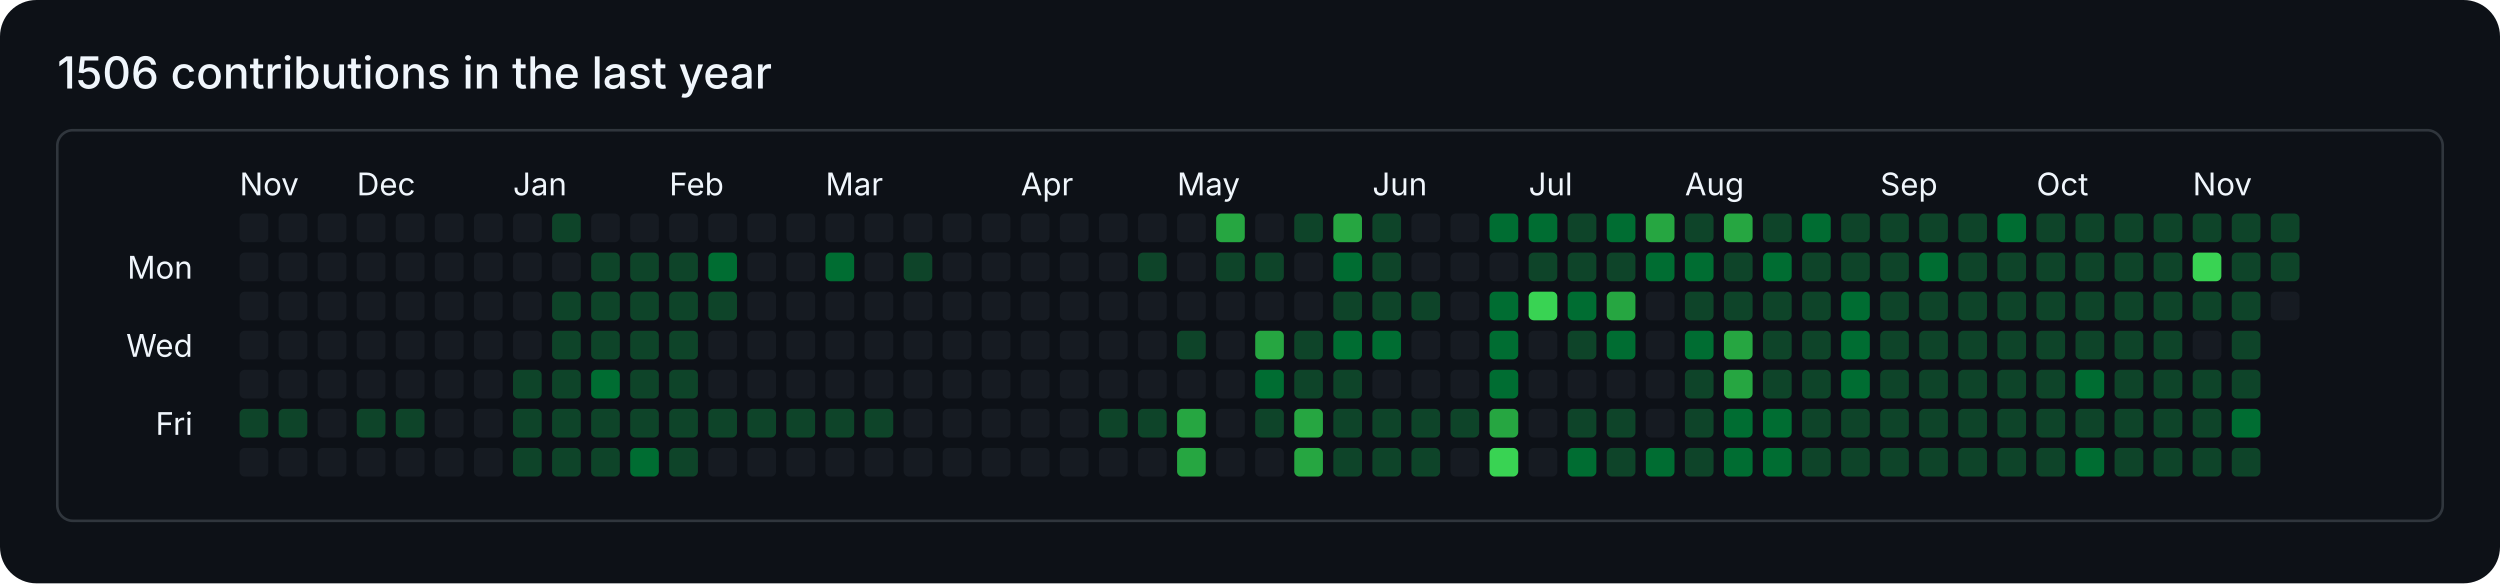
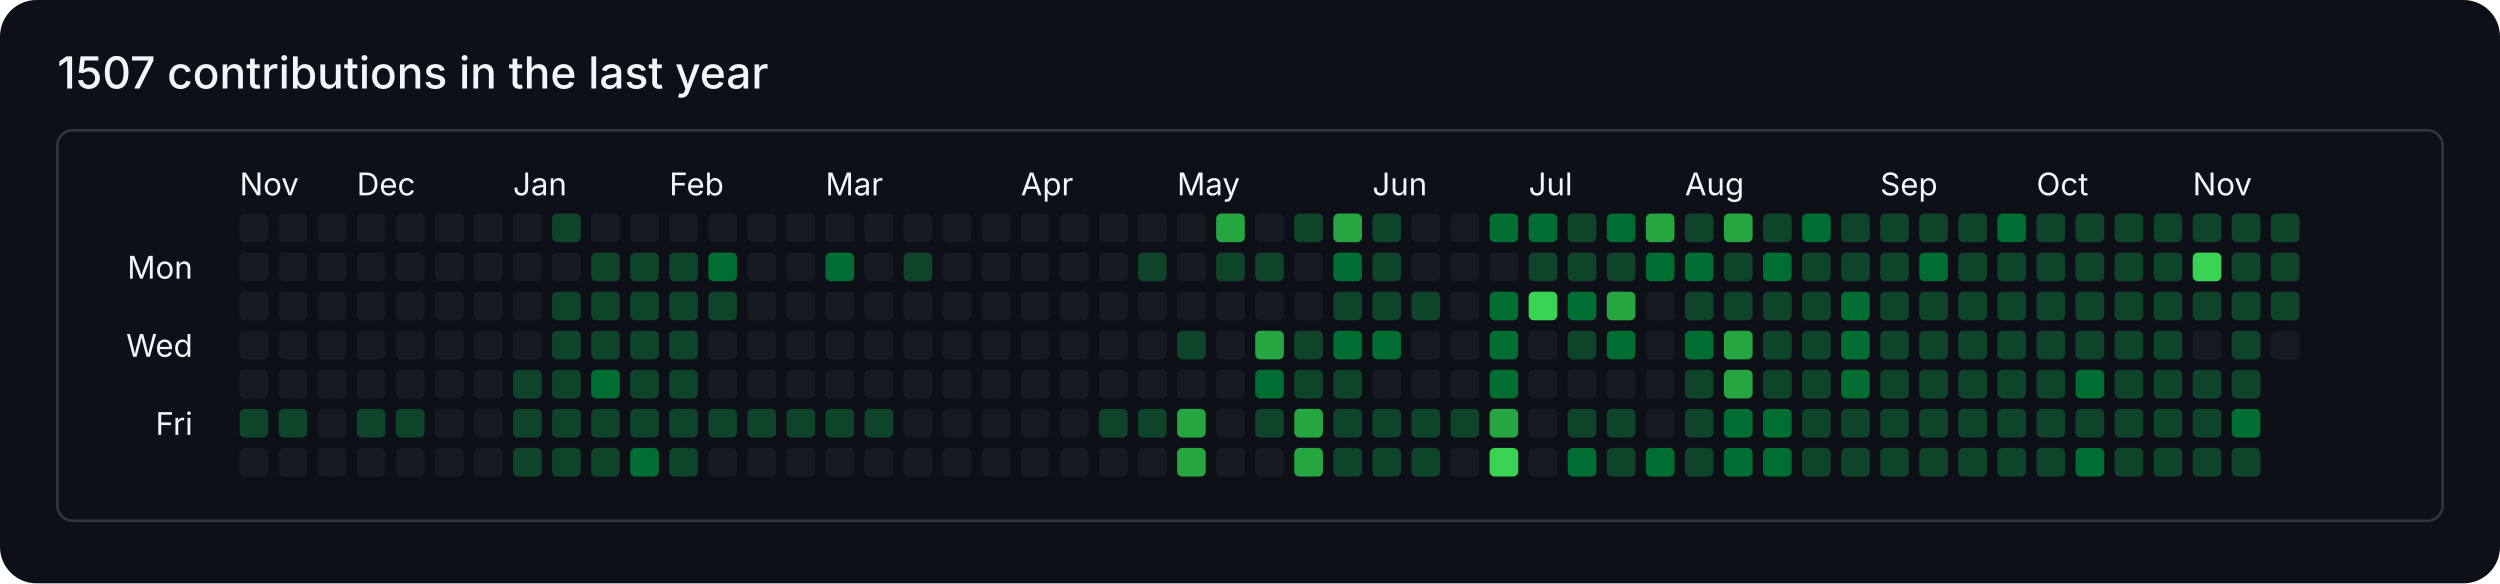
<svg xmlns="http://www.w3.org/2000/svg" width="1200" height="280" viewBox="0 0 960 224" fill="none" role="img" aria-label="AleksZyro GitHub contribution calendar">
  <style>
    .title { font: 500 17px -apple-system, BlinkMacSystemFont, 'Segoe UI', sans-serif; fill: #f0f6fc; }
    .month-label, .weekday-label, .legend, .hint { font: 400 12px -apple-system, BlinkMacSystemFont, 'Segoe UI', sans-serif; fill: #f0f6fc; }
    .hint, .legend-muted { fill: #8b949e; }
    .day-cell { shape-rendering: geometricPrecision; }
  </style>
  <rect width="960" height="224" rx="14" fill="#0d1117" />
-   <text x="22" y="34" class="title">1506 contributions in the last year</text>
+   <text x="22" y="34" class="title">1507 contributions in the last year</text>
  <rect x="22" y="50" width="916" height="150" rx="6" fill="none" stroke="#30363d" />
  <text x="92" y="75" class="month-label">Nov</text>
  <text x="137" y="75" class="month-label">Dec</text>
  <text x="197" y="75" class="month-label">Jan</text>
  <text x="257" y="75" class="month-label">Feb</text>
  <text x="317" y="75" class="month-label">Mar</text>
  <text x="392" y="75" class="month-label">Apr</text>
  <text x="452" y="75" class="month-label">May</text>
  <text x="527" y="75" class="month-label">Jun</text>
  <text x="587" y="75" class="month-label">Jul</text>
  <text x="647" y="75" class="month-label">Aug</text>
  <text x="722" y="75" class="month-label">Sep</text>
  <text x="782" y="75" class="month-label">Oct</text>
  <text x="842" y="75" class="month-label">Nov</text>
  <text x="74" y="107" class="weekday-label" text-anchor="end">Mon</text>
  <text x="74" y="137" class="weekday-label" text-anchor="end">Wed</text>
  <text x="74" y="167" class="weekday-label" text-anchor="end">Fri</text>
  <rect class="day-cell" x="92" y="82" width="11" height="11" rx="2" fill="#161b22" />
  <rect class="day-cell" x="92" y="97" width="11" height="11" rx="2" fill="#161b22" />
  <rect class="day-cell" x="92" y="112" width="11" height="11" rx="2" fill="#161b22" />
  <rect class="day-cell" x="92" y="127" width="11" height="11" rx="2" fill="#161b22" />
  <rect class="day-cell" x="92" y="142" width="11" height="11" rx="2" fill="#161b22" />
  <rect class="day-cell" x="92" y="157" width="11" height="11" rx="2" fill="#0e4429" />
  <rect class="day-cell" x="92" y="172" width="11" height="11" rx="2" fill="#161b22" />
  <rect class="day-cell" x="107" y="82" width="11" height="11" rx="2" fill="#161b22" />
  <rect class="day-cell" x="107" y="97" width="11" height="11" rx="2" fill="#161b22" />
  <rect class="day-cell" x="107" y="112" width="11" height="11" rx="2" fill="#161b22" />
  <rect class="day-cell" x="107" y="127" width="11" height="11" rx="2" fill="#161b22" />
  <rect class="day-cell" x="107" y="142" width="11" height="11" rx="2" fill="#161b22" />
  <rect class="day-cell" x="107" y="157" width="11" height="11" rx="2" fill="#0e4429" />
  <rect class="day-cell" x="107" y="172" width="11" height="11" rx="2" fill="#161b22" />
  <rect class="day-cell" x="122" y="82" width="11" height="11" rx="2" fill="#161b22" />
  <rect class="day-cell" x="122" y="97" width="11" height="11" rx="2" fill="#161b22" />
  <rect class="day-cell" x="122" y="112" width="11" height="11" rx="2" fill="#161b22" />
  <rect class="day-cell" x="122" y="127" width="11" height="11" rx="2" fill="#161b22" />
  <rect class="day-cell" x="122" y="142" width="11" height="11" rx="2" fill="#161b22" />
  <rect class="day-cell" x="122" y="157" width="11" height="11" rx="2" fill="#161b22" />
  <rect class="day-cell" x="122" y="172" width="11" height="11" rx="2" fill="#161b22" />
  <rect class="day-cell" x="137" y="82" width="11" height="11" rx="2" fill="#161b22" />
  <rect class="day-cell" x="137" y="97" width="11" height="11" rx="2" fill="#161b22" />
  <rect class="day-cell" x="137" y="112" width="11" height="11" rx="2" fill="#161b22" />
  <rect class="day-cell" x="137" y="127" width="11" height="11" rx="2" fill="#161b22" />
  <rect class="day-cell" x="137" y="142" width="11" height="11" rx="2" fill="#161b22" />
  <rect class="day-cell" x="137" y="157" width="11" height="11" rx="2" fill="#0e4429" />
  <rect class="day-cell" x="137" y="172" width="11" height="11" rx="2" fill="#161b22" />
  <rect class="day-cell" x="152" y="82" width="11" height="11" rx="2" fill="#161b22" />
  <rect class="day-cell" x="152" y="97" width="11" height="11" rx="2" fill="#161b22" />
  <rect class="day-cell" x="152" y="112" width="11" height="11" rx="2" fill="#161b22" />
  <rect class="day-cell" x="152" y="127" width="11" height="11" rx="2" fill="#161b22" />
  <rect class="day-cell" x="152" y="142" width="11" height="11" rx="2" fill="#161b22" />
  <rect class="day-cell" x="152" y="157" width="11" height="11" rx="2" fill="#0e4429" />
  <rect class="day-cell" x="152" y="172" width="11" height="11" rx="2" fill="#161b22" />
  <rect class="day-cell" x="167" y="82" width="11" height="11" rx="2" fill="#161b22" />
  <rect class="day-cell" x="167" y="97" width="11" height="11" rx="2" fill="#161b22" />
  <rect class="day-cell" x="167" y="112" width="11" height="11" rx="2" fill="#161b22" />
  <rect class="day-cell" x="167" y="127" width="11" height="11" rx="2" fill="#161b22" />
  <rect class="day-cell" x="167" y="142" width="11" height="11" rx="2" fill="#161b22" />
  <rect class="day-cell" x="167" y="157" width="11" height="11" rx="2" fill="#161b22" />
  <rect class="day-cell" x="167" y="172" width="11" height="11" rx="2" fill="#161b22" />
  <rect class="day-cell" x="182" y="82" width="11" height="11" rx="2" fill="#161b22" />
  <rect class="day-cell" x="182" y="97" width="11" height="11" rx="2" fill="#161b22" />
  <rect class="day-cell" x="182" y="112" width="11" height="11" rx="2" fill="#161b22" />
  <rect class="day-cell" x="182" y="127" width="11" height="11" rx="2" fill="#161b22" />
  <rect class="day-cell" x="182" y="142" width="11" height="11" rx="2" fill="#161b22" />
  <rect class="day-cell" x="182" y="157" width="11" height="11" rx="2" fill="#161b22" />
  <rect class="day-cell" x="182" y="172" width="11" height="11" rx="2" fill="#161b22" />
  <rect class="day-cell" x="197" y="82" width="11" height="11" rx="2" fill="#161b22" />
  <rect class="day-cell" x="197" y="97" width="11" height="11" rx="2" fill="#161b22" />
  <rect class="day-cell" x="197" y="112" width="11" height="11" rx="2" fill="#161b22" />
  <rect class="day-cell" x="197" y="127" width="11" height="11" rx="2" fill="#161b22" />
  <rect class="day-cell" x="197" y="142" width="11" height="11" rx="2" fill="#0e4429" />
  <rect class="day-cell" x="197" y="157" width="11" height="11" rx="2" fill="#0e4429" />
  <rect class="day-cell" x="197" y="172" width="11" height="11" rx="2" fill="#0e4429" />
  <rect class="day-cell" x="212" y="82" width="11" height="11" rx="2" fill="#0e4429" />
  <rect class="day-cell" x="212" y="97" width="11" height="11" rx="2" fill="#161b22" />
  <rect class="day-cell" x="212" y="112" width="11" height="11" rx="2" fill="#0e4429" />
  <rect class="day-cell" x="212" y="127" width="11" height="11" rx="2" fill="#0e4429" />
  <rect class="day-cell" x="212" y="142" width="11" height="11" rx="2" fill="#0e4429" />
  <rect class="day-cell" x="212" y="157" width="11" height="11" rx="2" fill="#0e4429" />
  <rect class="day-cell" x="212" y="172" width="11" height="11" rx="2" fill="#0e4429" />
  <rect class="day-cell" x="227" y="82" width="11" height="11" rx="2" fill="#161b22" />
  <rect class="day-cell" x="227" y="97" width="11" height="11" rx="2" fill="#0e4429" />
  <rect class="day-cell" x="227" y="112" width="11" height="11" rx="2" fill="#0e4429" />
  <rect class="day-cell" x="227" y="127" width="11" height="11" rx="2" fill="#0e4429" />
  <rect class="day-cell" x="227" y="142" width="11" height="11" rx="2" fill="#006d32" />
  <rect class="day-cell" x="227" y="157" width="11" height="11" rx="2" fill="#0e4429" />
  <rect class="day-cell" x="227" y="172" width="11" height="11" rx="2" fill="#0e4429" />
  <rect class="day-cell" x="242" y="82" width="11" height="11" rx="2" fill="#161b22" />
  <rect class="day-cell" x="242" y="97" width="11" height="11" rx="2" fill="#0e4429" />
  <rect class="day-cell" x="242" y="112" width="11" height="11" rx="2" fill="#0e4429" />
  <rect class="day-cell" x="242" y="127" width="11" height="11" rx="2" fill="#0e4429" />
  <rect class="day-cell" x="242" y="142" width="11" height="11" rx="2" fill="#0e4429" />
  <rect class="day-cell" x="242" y="157" width="11" height="11" rx="2" fill="#0e4429" />
  <rect class="day-cell" x="242" y="172" width="11" height="11" rx="2" fill="#006d32" />
  <rect class="day-cell" x="257" y="82" width="11" height="11" rx="2" fill="#161b22" />
  <rect class="day-cell" x="257" y="97" width="11" height="11" rx="2" fill="#0e4429" />
  <rect class="day-cell" x="257" y="112" width="11" height="11" rx="2" fill="#0e4429" />
  <rect class="day-cell" x="257" y="127" width="11" height="11" rx="2" fill="#0e4429" />
  <rect class="day-cell" x="257" y="142" width="11" height="11" rx="2" fill="#0e4429" />
  <rect class="day-cell" x="257" y="157" width="11" height="11" rx="2" fill="#0e4429" />
  <rect class="day-cell" x="257" y="172" width="11" height="11" rx="2" fill="#0e4429" />
  <rect class="day-cell" x="272" y="82" width="11" height="11" rx="2" fill="#161b22" />
  <rect class="day-cell" x="272" y="97" width="11" height="11" rx="2" fill="#006d32" />
  <rect class="day-cell" x="272" y="112" width="11" height="11" rx="2" fill="#0e4429" />
  <rect class="day-cell" x="272" y="127" width="11" height="11" rx="2" fill="#161b22" />
  <rect class="day-cell" x="272" y="142" width="11" height="11" rx="2" fill="#161b22" />
  <rect class="day-cell" x="272" y="157" width="11" height="11" rx="2" fill="#0e4429" />
  <rect class="day-cell" x="272" y="172" width="11" height="11" rx="2" fill="#161b22" />
  <rect class="day-cell" x="287" y="82" width="11" height="11" rx="2" fill="#161b22" />
  <rect class="day-cell" x="287" y="97" width="11" height="11" rx="2" fill="#161b22" />
  <rect class="day-cell" x="287" y="112" width="11" height="11" rx="2" fill="#161b22" />
  <rect class="day-cell" x="287" y="127" width="11" height="11" rx="2" fill="#161b22" />
  <rect class="day-cell" x="287" y="142" width="11" height="11" rx="2" fill="#161b22" />
  <rect class="day-cell" x="287" y="157" width="11" height="11" rx="2" fill="#0e4429" />
  <rect class="day-cell" x="287" y="172" width="11" height="11" rx="2" fill="#161b22" />
  <rect class="day-cell" x="302" y="82" width="11" height="11" rx="2" fill="#161b22" />
  <rect class="day-cell" x="302" y="97" width="11" height="11" rx="2" fill="#161b22" />
  <rect class="day-cell" x="302" y="112" width="11" height="11" rx="2" fill="#161b22" />
  <rect class="day-cell" x="302" y="127" width="11" height="11" rx="2" fill="#161b22" />
  <rect class="day-cell" x="302" y="142" width="11" height="11" rx="2" fill="#161b22" />
  <rect class="day-cell" x="302" y="157" width="11" height="11" rx="2" fill="#0e4429" />
  <rect class="day-cell" x="302" y="172" width="11" height="11" rx="2" fill="#161b22" />
  <rect class="day-cell" x="317" y="82" width="11" height="11" rx="2" fill="#161b22" />
  <rect class="day-cell" x="317" y="97" width="11" height="11" rx="2" fill="#006d32" />
  <rect class="day-cell" x="317" y="112" width="11" height="11" rx="2" fill="#161b22" />
  <rect class="day-cell" x="317" y="127" width="11" height="11" rx="2" fill="#161b22" />
  <rect class="day-cell" x="317" y="142" width="11" height="11" rx="2" fill="#161b22" />
  <rect class="day-cell" x="317" y="157" width="11" height="11" rx="2" fill="#0e4429" />
  <rect class="day-cell" x="317" y="172" width="11" height="11" rx="2" fill="#161b22" />
  <rect class="day-cell" x="332" y="82" width="11" height="11" rx="2" fill="#161b22" />
  <rect class="day-cell" x="332" y="97" width="11" height="11" rx="2" fill="#161b22" />
  <rect class="day-cell" x="332" y="112" width="11" height="11" rx="2" fill="#161b22" />
  <rect class="day-cell" x="332" y="127" width="11" height="11" rx="2" fill="#161b22" />
  <rect class="day-cell" x="332" y="142" width="11" height="11" rx="2" fill="#161b22" />
  <rect class="day-cell" x="332" y="157" width="11" height="11" rx="2" fill="#0e4429" />
  <rect class="day-cell" x="332" y="172" width="11" height="11" rx="2" fill="#161b22" />
  <rect class="day-cell" x="347" y="82" width="11" height="11" rx="2" fill="#161b22" />
  <rect class="day-cell" x="347" y="97" width="11" height="11" rx="2" fill="#0e4429" />
  <rect class="day-cell" x="347" y="112" width="11" height="11" rx="2" fill="#161b22" />
  <rect class="day-cell" x="347" y="127" width="11" height="11" rx="2" fill="#161b22" />
  <rect class="day-cell" x="347" y="142" width="11" height="11" rx="2" fill="#161b22" />
  <rect class="day-cell" x="347" y="157" width="11" height="11" rx="2" fill="#161b22" />
  <rect class="day-cell" x="347" y="172" width="11" height="11" rx="2" fill="#161b22" />
  <rect class="day-cell" x="362" y="82" width="11" height="11" rx="2" fill="#161b22" />
  <rect class="day-cell" x="362" y="97" width="11" height="11" rx="2" fill="#161b22" />
  <rect class="day-cell" x="362" y="112" width="11" height="11" rx="2" fill="#161b22" />
  <rect class="day-cell" x="362" y="127" width="11" height="11" rx="2" fill="#161b22" />
  <rect class="day-cell" x="362" y="142" width="11" height="11" rx="2" fill="#161b22" />
  <rect class="day-cell" x="362" y="157" width="11" height="11" rx="2" fill="#161b22" />
  <rect class="day-cell" x="362" y="172" width="11" height="11" rx="2" fill="#161b22" />
  <rect class="day-cell" x="377" y="82" width="11" height="11" rx="2" fill="#161b22" />
  <rect class="day-cell" x="377" y="97" width="11" height="11" rx="2" fill="#161b22" />
  <rect class="day-cell" x="377" y="112" width="11" height="11" rx="2" fill="#161b22" />
  <rect class="day-cell" x="377" y="127" width="11" height="11" rx="2" fill="#161b22" />
  <rect class="day-cell" x="377" y="142" width="11" height="11" rx="2" fill="#161b22" />
  <rect class="day-cell" x="377" y="157" width="11" height="11" rx="2" fill="#161b22" />
  <rect class="day-cell" x="377" y="172" width="11" height="11" rx="2" fill="#161b22" />
  <rect class="day-cell" x="392" y="82" width="11" height="11" rx="2" fill="#161b22" />
  <rect class="day-cell" x="392" y="97" width="11" height="11" rx="2" fill="#161b22" />
  <rect class="day-cell" x="392" y="112" width="11" height="11" rx="2" fill="#161b22" />
  <rect class="day-cell" x="392" y="127" width="11" height="11" rx="2" fill="#161b22" />
  <rect class="day-cell" x="392" y="142" width="11" height="11" rx="2" fill="#161b22" />
  <rect class="day-cell" x="392" y="157" width="11" height="11" rx="2" fill="#161b22" />
  <rect class="day-cell" x="392" y="172" width="11" height="11" rx="2" fill="#161b22" />
  <rect class="day-cell" x="407" y="82" width="11" height="11" rx="2" fill="#161b22" />
  <rect class="day-cell" x="407" y="97" width="11" height="11" rx="2" fill="#161b22" />
  <rect class="day-cell" x="407" y="112" width="11" height="11" rx="2" fill="#161b22" />
  <rect class="day-cell" x="407" y="127" width="11" height="11" rx="2" fill="#161b22" />
  <rect class="day-cell" x="407" y="142" width="11" height="11" rx="2" fill="#161b22" />
  <rect class="day-cell" x="407" y="157" width="11" height="11" rx="2" fill="#161b22" />
  <rect class="day-cell" x="407" y="172" width="11" height="11" rx="2" fill="#161b22" />
  <rect class="day-cell" x="422" y="82" width="11" height="11" rx="2" fill="#161b22" />
  <rect class="day-cell" x="422" y="97" width="11" height="11" rx="2" fill="#161b22" />
  <rect class="day-cell" x="422" y="112" width="11" height="11" rx="2" fill="#161b22" />
  <rect class="day-cell" x="422" y="127" width="11" height="11" rx="2" fill="#161b22" />
  <rect class="day-cell" x="422" y="142" width="11" height="11" rx="2" fill="#161b22" />
  <rect class="day-cell" x="422" y="157" width="11" height="11" rx="2" fill="#0e4429" />
  <rect class="day-cell" x="422" y="172" width="11" height="11" rx="2" fill="#161b22" />
  <rect class="day-cell" x="437" y="82" width="11" height="11" rx="2" fill="#161b22" />
  <rect class="day-cell" x="437" y="97" width="11" height="11" rx="2" fill="#0e4429" />
  <rect class="day-cell" x="437" y="112" width="11" height="11" rx="2" fill="#161b22" />
  <rect class="day-cell" x="437" y="127" width="11" height="11" rx="2" fill="#161b22" />
  <rect class="day-cell" x="437" y="142" width="11" height="11" rx="2" fill="#161b22" />
  <rect class="day-cell" x="437" y="157" width="11" height="11" rx="2" fill="#0e4429" />
  <rect class="day-cell" x="437" y="172" width="11" height="11" rx="2" fill="#161b22" />
  <rect class="day-cell" x="452" y="82" width="11" height="11" rx="2" fill="#161b22" />
  <rect class="day-cell" x="452" y="97" width="11" height="11" rx="2" fill="#161b22" />
  <rect class="day-cell" x="452" y="112" width="11" height="11" rx="2" fill="#161b22" />
  <rect class="day-cell" x="452" y="127" width="11" height="11" rx="2" fill="#0e4429" />
  <rect class="day-cell" x="452" y="142" width="11" height="11" rx="2" fill="#161b22" />
  <rect class="day-cell" x="452" y="157" width="11" height="11" rx="2" fill="#26a641" />
  <rect class="day-cell" x="452" y="172" width="11" height="11" rx="2" fill="#26a641" />
  <rect class="day-cell" x="467" y="82" width="11" height="11" rx="2" fill="#26a641" />
  <rect class="day-cell" x="467" y="97" width="11" height="11" rx="2" fill="#0e4429" />
  <rect class="day-cell" x="467" y="112" width="11" height="11" rx="2" fill="#161b22" />
  <rect class="day-cell" x="467" y="127" width="11" height="11" rx="2" fill="#161b22" />
  <rect class="day-cell" x="467" y="142" width="11" height="11" rx="2" fill="#161b22" />
  <rect class="day-cell" x="467" y="157" width="11" height="11" rx="2" fill="#161b22" />
  <rect class="day-cell" x="467" y="172" width="11" height="11" rx="2" fill="#161b22" />
  <rect class="day-cell" x="482" y="82" width="11" height="11" rx="2" fill="#161b22" />
  <rect class="day-cell" x="482" y="97" width="11" height="11" rx="2" fill="#0e4429" />
  <rect class="day-cell" x="482" y="112" width="11" height="11" rx="2" fill="#161b22" />
  <rect class="day-cell" x="482" y="127" width="11" height="11" rx="2" fill="#26a641" />
  <rect class="day-cell" x="482" y="142" width="11" height="11" rx="2" fill="#006d32" />
  <rect class="day-cell" x="482" y="157" width="11" height="11" rx="2" fill="#0e4429" />
  <rect class="day-cell" x="482" y="172" width="11" height="11" rx="2" fill="#161b22" />
  <rect class="day-cell" x="497" y="82" width="11" height="11" rx="2" fill="#0e4429" />
  <rect class="day-cell" x="497" y="97" width="11" height="11" rx="2" fill="#161b22" />
  <rect class="day-cell" x="497" y="112" width="11" height="11" rx="2" fill="#161b22" />
  <rect class="day-cell" x="497" y="127" width="11" height="11" rx="2" fill="#0e4429" />
  <rect class="day-cell" x="497" y="142" width="11" height="11" rx="2" fill="#0e4429" />
  <rect class="day-cell" x="497" y="157" width="11" height="11" rx="2" fill="#26a641" />
  <rect class="day-cell" x="497" y="172" width="11" height="11" rx="2" fill="#26a641" />
  <rect class="day-cell" x="512" y="82" width="11" height="11" rx="2" fill="#26a641" />
  <rect class="day-cell" x="512" y="97" width="11" height="11" rx="2" fill="#006d32" />
  <rect class="day-cell" x="512" y="112" width="11" height="11" rx="2" fill="#0e4429" />
  <rect class="day-cell" x="512" y="127" width="11" height="11" rx="2" fill="#006d32" />
  <rect class="day-cell" x="512" y="142" width="11" height="11" rx="2" fill="#0e4429" />
  <rect class="day-cell" x="512" y="157" width="11" height="11" rx="2" fill="#0e4429" />
  <rect class="day-cell" x="512" y="172" width="11" height="11" rx="2" fill="#0e4429" />
  <rect class="day-cell" x="527" y="82" width="11" height="11" rx="2" fill="#0e4429" />
  <rect class="day-cell" x="527" y="97" width="11" height="11" rx="2" fill="#0e4429" />
  <rect class="day-cell" x="527" y="112" width="11" height="11" rx="2" fill="#0e4429" />
  <rect class="day-cell" x="527" y="127" width="11" height="11" rx="2" fill="#006d32" />
  <rect class="day-cell" x="527" y="142" width="11" height="11" rx="2" fill="#161b22" />
  <rect class="day-cell" x="527" y="157" width="11" height="11" rx="2" fill="#0e4429" />
  <rect class="day-cell" x="527" y="172" width="11" height="11" rx="2" fill="#0e4429" />
  <rect class="day-cell" x="542" y="82" width="11" height="11" rx="2" fill="#161b22" />
  <rect class="day-cell" x="542" y="97" width="11" height="11" rx="2" fill="#161b22" />
  <rect class="day-cell" x="542" y="112" width="11" height="11" rx="2" fill="#0e4429" />
  <rect class="day-cell" x="542" y="127" width="11" height="11" rx="2" fill="#161b22" />
  <rect class="day-cell" x="542" y="142" width="11" height="11" rx="2" fill="#161b22" />
  <rect class="day-cell" x="542" y="157" width="11" height="11" rx="2" fill="#0e4429" />
  <rect class="day-cell" x="542" y="172" width="11" height="11" rx="2" fill="#0e4429" />
  <rect class="day-cell" x="557" y="82" width="11" height="11" rx="2" fill="#161b22" />
  <rect class="day-cell" x="557" y="97" width="11" height="11" rx="2" fill="#161b22" />
  <rect class="day-cell" x="557" y="112" width="11" height="11" rx="2" fill="#161b22" />
  <rect class="day-cell" x="557" y="127" width="11" height="11" rx="2" fill="#161b22" />
  <rect class="day-cell" x="557" y="142" width="11" height="11" rx="2" fill="#161b22" />
  <rect class="day-cell" x="557" y="157" width="11" height="11" rx="2" fill="#0e4429" />
  <rect class="day-cell" x="557" y="172" width="11" height="11" rx="2" fill="#161b22" />
  <rect class="day-cell" x="572" y="82" width="11" height="11" rx="2" fill="#006d32" />
  <rect class="day-cell" x="572" y="97" width="11" height="11" rx="2" fill="#161b22" />
  <rect class="day-cell" x="572" y="112" width="11" height="11" rx="2" fill="#006d32" />
  <rect class="day-cell" x="572" y="127" width="11" height="11" rx="2" fill="#006d32" />
  <rect class="day-cell" x="572" y="142" width="11" height="11" rx="2" fill="#006d32" />
  <rect class="day-cell" x="572" y="157" width="11" height="11" rx="2" fill="#26a641" />
  <rect class="day-cell" x="572" y="172" width="11" height="11" rx="2" fill="#39d353" />
  <rect class="day-cell" x="587" y="82" width="11" height="11" rx="2" fill="#006d32" />
  <rect class="day-cell" x="587" y="97" width="11" height="11" rx="2" fill="#0e4429" />
  <rect class="day-cell" x="587" y="112" width="11" height="11" rx="2" fill="#39d353" />
  <rect class="day-cell" x="587" y="127" width="11" height="11" rx="2" fill="#161b22" />
  <rect class="day-cell" x="587" y="142" width="11" height="11" rx="2" fill="#161b22" />
  <rect class="day-cell" x="587" y="157" width="11" height="11" rx="2" fill="#161b22" />
  <rect class="day-cell" x="587" y="172" width="11" height="11" rx="2" fill="#161b22" />
  <rect class="day-cell" x="602" y="82" width="11" height="11" rx="2" fill="#0e4429" />
  <rect class="day-cell" x="602" y="97" width="11" height="11" rx="2" fill="#0e4429" />
  <rect class="day-cell" x="602" y="112" width="11" height="11" rx="2" fill="#006d32" />
  <rect class="day-cell" x="602" y="127" width="11" height="11" rx="2" fill="#0e4429" />
  <rect class="day-cell" x="602" y="142" width="11" height="11" rx="2" fill="#161b22" />
  <rect class="day-cell" x="602" y="157" width="11" height="11" rx="2" fill="#0e4429" />
  <rect class="day-cell" x="602" y="172" width="11" height="11" rx="2" fill="#006d32" />
  <rect class="day-cell" x="617" y="82" width="11" height="11" rx="2" fill="#006d32" />
  <rect class="day-cell" x="617" y="97" width="11" height="11" rx="2" fill="#0e4429" />
  <rect class="day-cell" x="617" y="112" width="11" height="11" rx="2" fill="#26a641" />
  <rect class="day-cell" x="617" y="127" width="11" height="11" rx="2" fill="#006d32" />
  <rect class="day-cell" x="617" y="142" width="11" height="11" rx="2" fill="#161b22" />
  <rect class="day-cell" x="617" y="157" width="11" height="11" rx="2" fill="#0e4429" />
  <rect class="day-cell" x="617" y="172" width="11" height="11" rx="2" fill="#0e4429" />
  <rect class="day-cell" x="632" y="82" width="11" height="11" rx="2" fill="#26a641" />
  <rect class="day-cell" x="632" y="97" width="11" height="11" rx="2" fill="#006d32" />
  <rect class="day-cell" x="632" y="112" width="11" height="11" rx="2" fill="#161b22" />
  <rect class="day-cell" x="632" y="127" width="11" height="11" rx="2" fill="#161b22" />
  <rect class="day-cell" x="632" y="142" width="11" height="11" rx="2" fill="#161b22" />
  <rect class="day-cell" x="632" y="157" width="11" height="11" rx="2" fill="#161b22" />
  <rect class="day-cell" x="632" y="172" width="11" height="11" rx="2" fill="#006d32" />
  <rect class="day-cell" x="647" y="82" width="11" height="11" rx="2" fill="#0e4429" />
  <rect class="day-cell" x="647" y="97" width="11" height="11" rx="2" fill="#006d32" />
  <rect class="day-cell" x="647" y="112" width="11" height="11" rx="2" fill="#0e4429" />
  <rect class="day-cell" x="647" y="127" width="11" height="11" rx="2" fill="#006d32" />
  <rect class="day-cell" x="647" y="142" width="11" height="11" rx="2" fill="#0e4429" />
  <rect class="day-cell" x="647" y="157" width="11" height="11" rx="2" fill="#0e4429" />
  <rect class="day-cell" x="647" y="172" width="11" height="11" rx="2" fill="#0e4429" />
  <rect class="day-cell" x="662" y="82" width="11" height="11" rx="2" fill="#26a641" />
  <rect class="day-cell" x="662" y="97" width="11" height="11" rx="2" fill="#0e4429" />
  <rect class="day-cell" x="662" y="112" width="11" height="11" rx="2" fill="#0e4429" />
  <rect class="day-cell" x="662" y="127" width="11" height="11" rx="2" fill="#26a641" />
  <rect class="day-cell" x="662" y="142" width="11" height="11" rx="2" fill="#26a641" />
  <rect class="day-cell" x="662" y="157" width="11" height="11" rx="2" fill="#006d32" />
  <rect class="day-cell" x="662" y="172" width="11" height="11" rx="2" fill="#006d32" />
  <rect class="day-cell" x="677" y="82" width="11" height="11" rx="2" fill="#0e4429" />
  <rect class="day-cell" x="677" y="97" width="11" height="11" rx="2" fill="#006d32" />
  <rect class="day-cell" x="677" y="112" width="11" height="11" rx="2" fill="#0e4429" />
  <rect class="day-cell" x="677" y="127" width="11" height="11" rx="2" fill="#0e4429" />
  <rect class="day-cell" x="677" y="142" width="11" height="11" rx="2" fill="#0e4429" />
  <rect class="day-cell" x="677" y="157" width="11" height="11" rx="2" fill="#006d32" />
  <rect class="day-cell" x="677" y="172" width="11" height="11" rx="2" fill="#006d32" />
  <rect class="day-cell" x="692" y="82" width="11" height="11" rx="2" fill="#006d32" />
  <rect class="day-cell" x="692" y="97" width="11" height="11" rx="2" fill="#0e4429" />
  <rect class="day-cell" x="692" y="112" width="11" height="11" rx="2" fill="#0e4429" />
  <rect class="day-cell" x="692" y="127" width="11" height="11" rx="2" fill="#0e4429" />
  <rect class="day-cell" x="692" y="142" width="11" height="11" rx="2" fill="#0e4429" />
  <rect class="day-cell" x="692" y="157" width="11" height="11" rx="2" fill="#0e4429" />
  <rect class="day-cell" x="692" y="172" width="11" height="11" rx="2" fill="#0e4429" />
  <rect class="day-cell" x="707" y="82" width="11" height="11" rx="2" fill="#0e4429" />
  <rect class="day-cell" x="707" y="97" width="11" height="11" rx="2" fill="#0e4429" />
  <rect class="day-cell" x="707" y="112" width="11" height="11" rx="2" fill="#006d32" />
  <rect class="day-cell" x="707" y="127" width="11" height="11" rx="2" fill="#006d32" />
  <rect class="day-cell" x="707" y="142" width="11" height="11" rx="2" fill="#006d32" />
  <rect class="day-cell" x="707" y="157" width="11" height="11" rx="2" fill="#0e4429" />
  <rect class="day-cell" x="707" y="172" width="11" height="11" rx="2" fill="#0e4429" />
  <rect class="day-cell" x="722" y="82" width="11" height="11" rx="2" fill="#0e4429" />
  <rect class="day-cell" x="722" y="97" width="11" height="11" rx="2" fill="#0e4429" />
  <rect class="day-cell" x="722" y="112" width="11" height="11" rx="2" fill="#0e4429" />
  <rect class="day-cell" x="722" y="127" width="11" height="11" rx="2" fill="#0e4429" />
  <rect class="day-cell" x="722" y="142" width="11" height="11" rx="2" fill="#0e4429" />
  <rect class="day-cell" x="722" y="157" width="11" height="11" rx="2" fill="#0e4429" />
  <rect class="day-cell" x="722" y="172" width="11" height="11" rx="2" fill="#0e4429" />
  <rect class="day-cell" x="737" y="82" width="11" height="11" rx="2" fill="#0e4429" />
  <rect class="day-cell" x="737" y="97" width="11" height="11" rx="2" fill="#006d32" />
  <rect class="day-cell" x="737" y="112" width="11" height="11" rx="2" fill="#0e4429" />
  <rect class="day-cell" x="737" y="127" width="11" height="11" rx="2" fill="#0e4429" />
  <rect class="day-cell" x="737" y="142" width="11" height="11" rx="2" fill="#0e4429" />
  <rect class="day-cell" x="737" y="157" width="11" height="11" rx="2" fill="#0e4429" />
  <rect class="day-cell" x="737" y="172" width="11" height="11" rx="2" fill="#0e4429" />
  <rect class="day-cell" x="752" y="82" width="11" height="11" rx="2" fill="#0e4429" />
  <rect class="day-cell" x="752" y="97" width="11" height="11" rx="2" fill="#0e4429" />
  <rect class="day-cell" x="752" y="112" width="11" height="11" rx="2" fill="#0e4429" />
  <rect class="day-cell" x="752" y="127" width="11" height="11" rx="2" fill="#0e4429" />
  <rect class="day-cell" x="752" y="142" width="11" height="11" rx="2" fill="#0e4429" />
  <rect class="day-cell" x="752" y="157" width="11" height="11" rx="2" fill="#0e4429" />
  <rect class="day-cell" x="752" y="172" width="11" height="11" rx="2" fill="#0e4429" />
  <rect class="day-cell" x="767" y="82" width="11" height="11" rx="2" fill="#006d32" />
  <rect class="day-cell" x="767" y="97" width="11" height="11" rx="2" fill="#0e4429" />
  <rect class="day-cell" x="767" y="112" width="11" height="11" rx="2" fill="#0e4429" />
  <rect class="day-cell" x="767" y="127" width="11" height="11" rx="2" fill="#0e4429" />
  <rect class="day-cell" x="767" y="142" width="11" height="11" rx="2" fill="#0e4429" />
  <rect class="day-cell" x="767" y="157" width="11" height="11" rx="2" fill="#0e4429" />
  <rect class="day-cell" x="767" y="172" width="11" height="11" rx="2" fill="#0e4429" />
  <rect class="day-cell" x="782" y="82" width="11" height="11" rx="2" fill="#0e4429" />
  <rect class="day-cell" x="782" y="97" width="11" height="11" rx="2" fill="#0e4429" />
  <rect class="day-cell" x="782" y="112" width="11" height="11" rx="2" fill="#0e4429" />
  <rect class="day-cell" x="782" y="127" width="11" height="11" rx="2" fill="#0e4429" />
  <rect class="day-cell" x="782" y="142" width="11" height="11" rx="2" fill="#0e4429" />
  <rect class="day-cell" x="782" y="157" width="11" height="11" rx="2" fill="#0e4429" />
  <rect class="day-cell" x="782" y="172" width="11" height="11" rx="2" fill="#0e4429" />
  <rect class="day-cell" x="797" y="82" width="11" height="11" rx="2" fill="#0e4429" />
  <rect class="day-cell" x="797" y="97" width="11" height="11" rx="2" fill="#0e4429" />
  <rect class="day-cell" x="797" y="112" width="11" height="11" rx="2" fill="#0e4429" />
  <rect class="day-cell" x="797" y="127" width="11" height="11" rx="2" fill="#0e4429" />
  <rect class="day-cell" x="797" y="142" width="11" height="11" rx="2" fill="#006d32" />
  <rect class="day-cell" x="797" y="157" width="11" height="11" rx="2" fill="#0e4429" />
  <rect class="day-cell" x="797" y="172" width="11" height="11" rx="2" fill="#006d32" />
  <rect class="day-cell" x="812" y="82" width="11" height="11" rx="2" fill="#0e4429" />
  <rect class="day-cell" x="812" y="97" width="11" height="11" rx="2" fill="#0e4429" />
  <rect class="day-cell" x="812" y="112" width="11" height="11" rx="2" fill="#0e4429" />
  <rect class="day-cell" x="812" y="127" width="11" height="11" rx="2" fill="#0e4429" />
  <rect class="day-cell" x="812" y="142" width="11" height="11" rx="2" fill="#0e4429" />
  <rect class="day-cell" x="812" y="157" width="11" height="11" rx="2" fill="#0e4429" />
  <rect class="day-cell" x="812" y="172" width="11" height="11" rx="2" fill="#0e4429" />
  <rect class="day-cell" x="827" y="82" width="11" height="11" rx="2" fill="#0e4429" />
  <rect class="day-cell" x="827" y="97" width="11" height="11" rx="2" fill="#0e4429" />
  <rect class="day-cell" x="827" y="112" width="11" height="11" rx="2" fill="#0e4429" />
  <rect class="day-cell" x="827" y="127" width="11" height="11" rx="2" fill="#0e4429" />
  <rect class="day-cell" x="827" y="142" width="11" height="11" rx="2" fill="#0e4429" />
  <rect class="day-cell" x="827" y="157" width="11" height="11" rx="2" fill="#0e4429" />
  <rect class="day-cell" x="827" y="172" width="11" height="11" rx="2" fill="#0e4429" />
  <rect class="day-cell" x="842" y="82" width="11" height="11" rx="2" fill="#0e4429" />
  <rect class="day-cell" x="842" y="97" width="11" height="11" rx="2" fill="#39d353" />
  <rect class="day-cell" x="842" y="112" width="11" height="11" rx="2" fill="#0e4429" />
  <rect class="day-cell" x="842" y="127" width="11" height="11" rx="2" fill="#161b22" />
  <rect class="day-cell" x="842" y="142" width="11" height="11" rx="2" fill="#0e4429" />
  <rect class="day-cell" x="842" y="157" width="11" height="11" rx="2" fill="#0e4429" />
  <rect class="day-cell" x="842" y="172" width="11" height="11" rx="2" fill="#0e4429" />
  <rect class="day-cell" x="857" y="82" width="11" height="11" rx="2" fill="#0e4429" />
  <rect class="day-cell" x="857" y="97" width="11" height="11" rx="2" fill="#0e4429" />
  <rect class="day-cell" x="857" y="112" width="11" height="11" rx="2" fill="#0e4429" />
  <rect class="day-cell" x="857" y="127" width="11" height="11" rx="2" fill="#0e4429" />
  <rect class="day-cell" x="857" y="142" width="11" height="11" rx="2" fill="#0e4429" />
  <rect class="day-cell" x="857" y="157" width="11" height="11" rx="2" fill="#006d32" />
  <rect class="day-cell" x="857" y="172" width="11" height="11" rx="2" fill="#0e4429" />
  <rect class="day-cell" x="872" y="82" width="11" height="11" rx="2" fill="#0e4429" />
  <rect class="day-cell" x="872" y="97" width="11" height="11" rx="2" fill="#0e4429" />
-   <rect class="day-cell" x="872" y="112" width="11" height="11" rx="2" fill="#161b22" />
+   <rect class="day-cell" x="872" y="112" width="11" height="11" rx="2" fill="#0e4429" />
+   <rect class="day-cell" x="872" y="127" width="11" height="11" rx="2" fill="#161b22" />
</svg>
